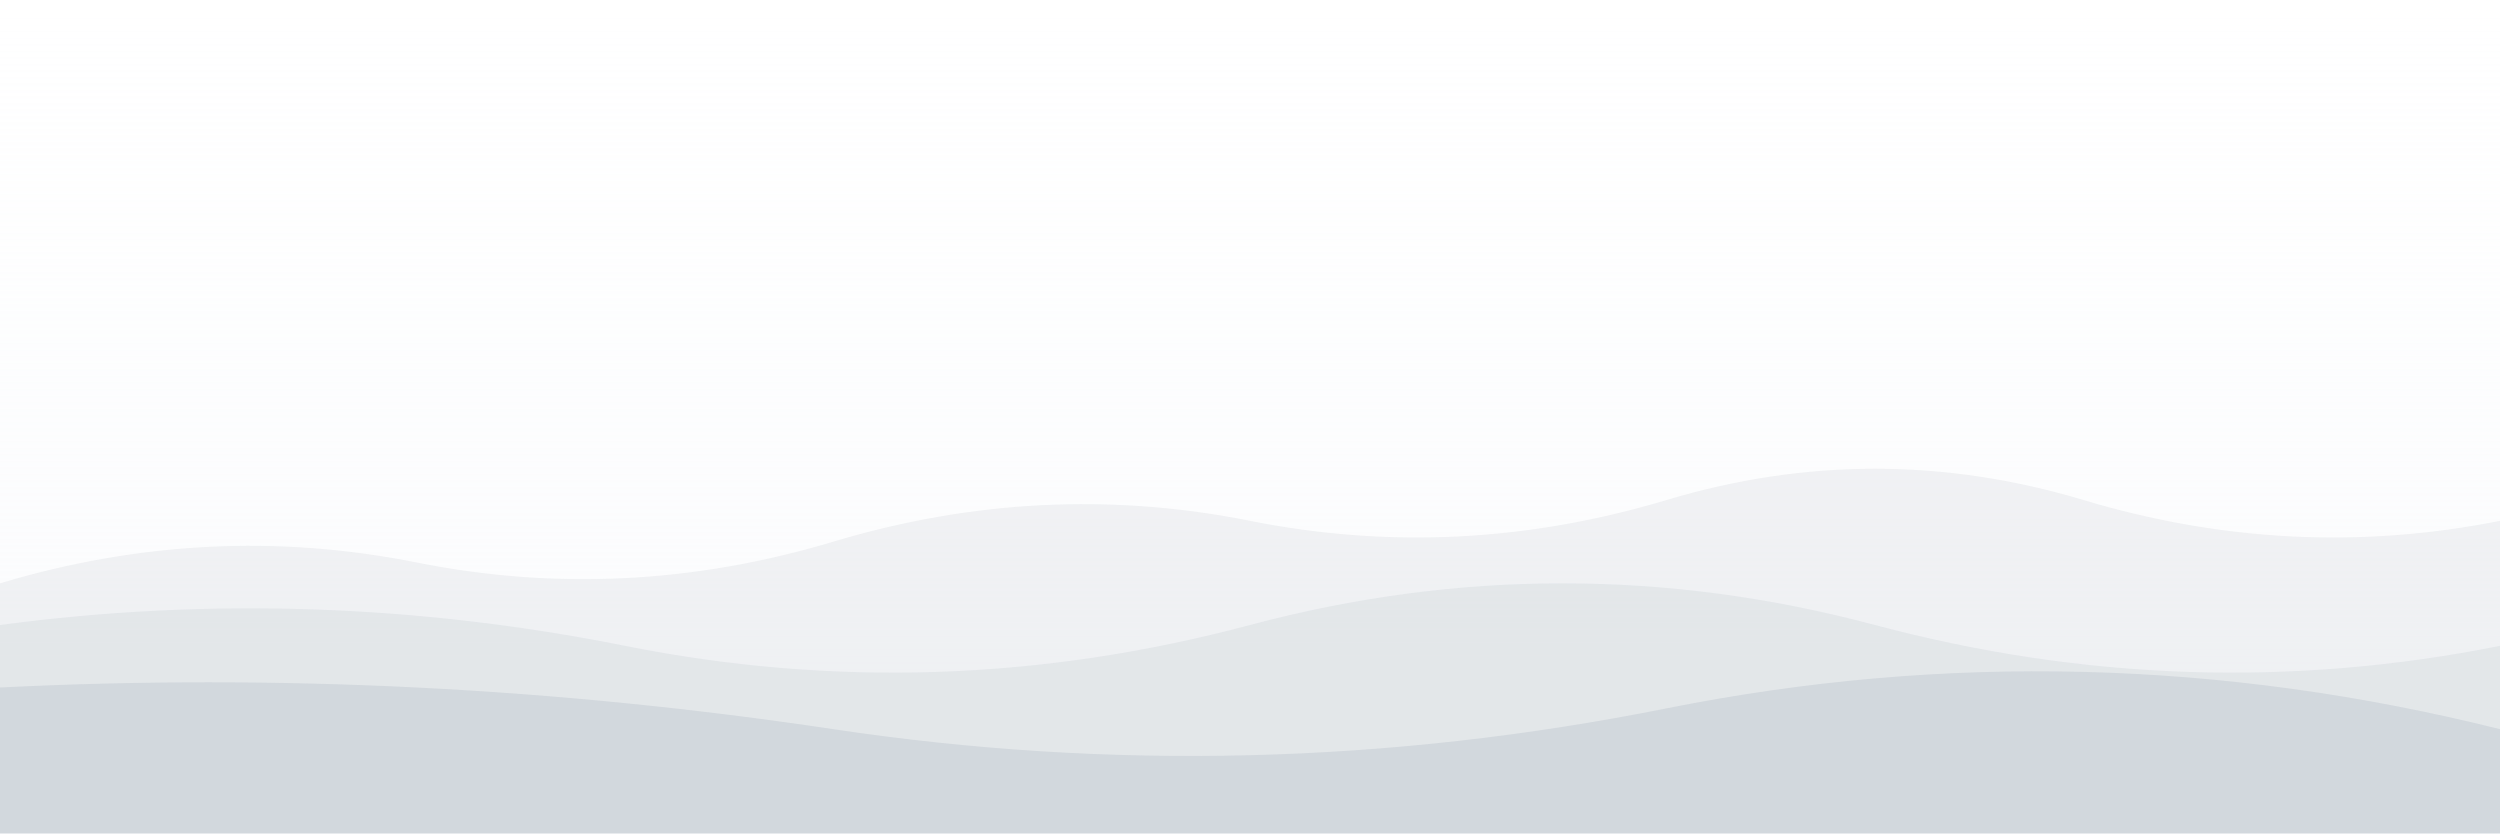
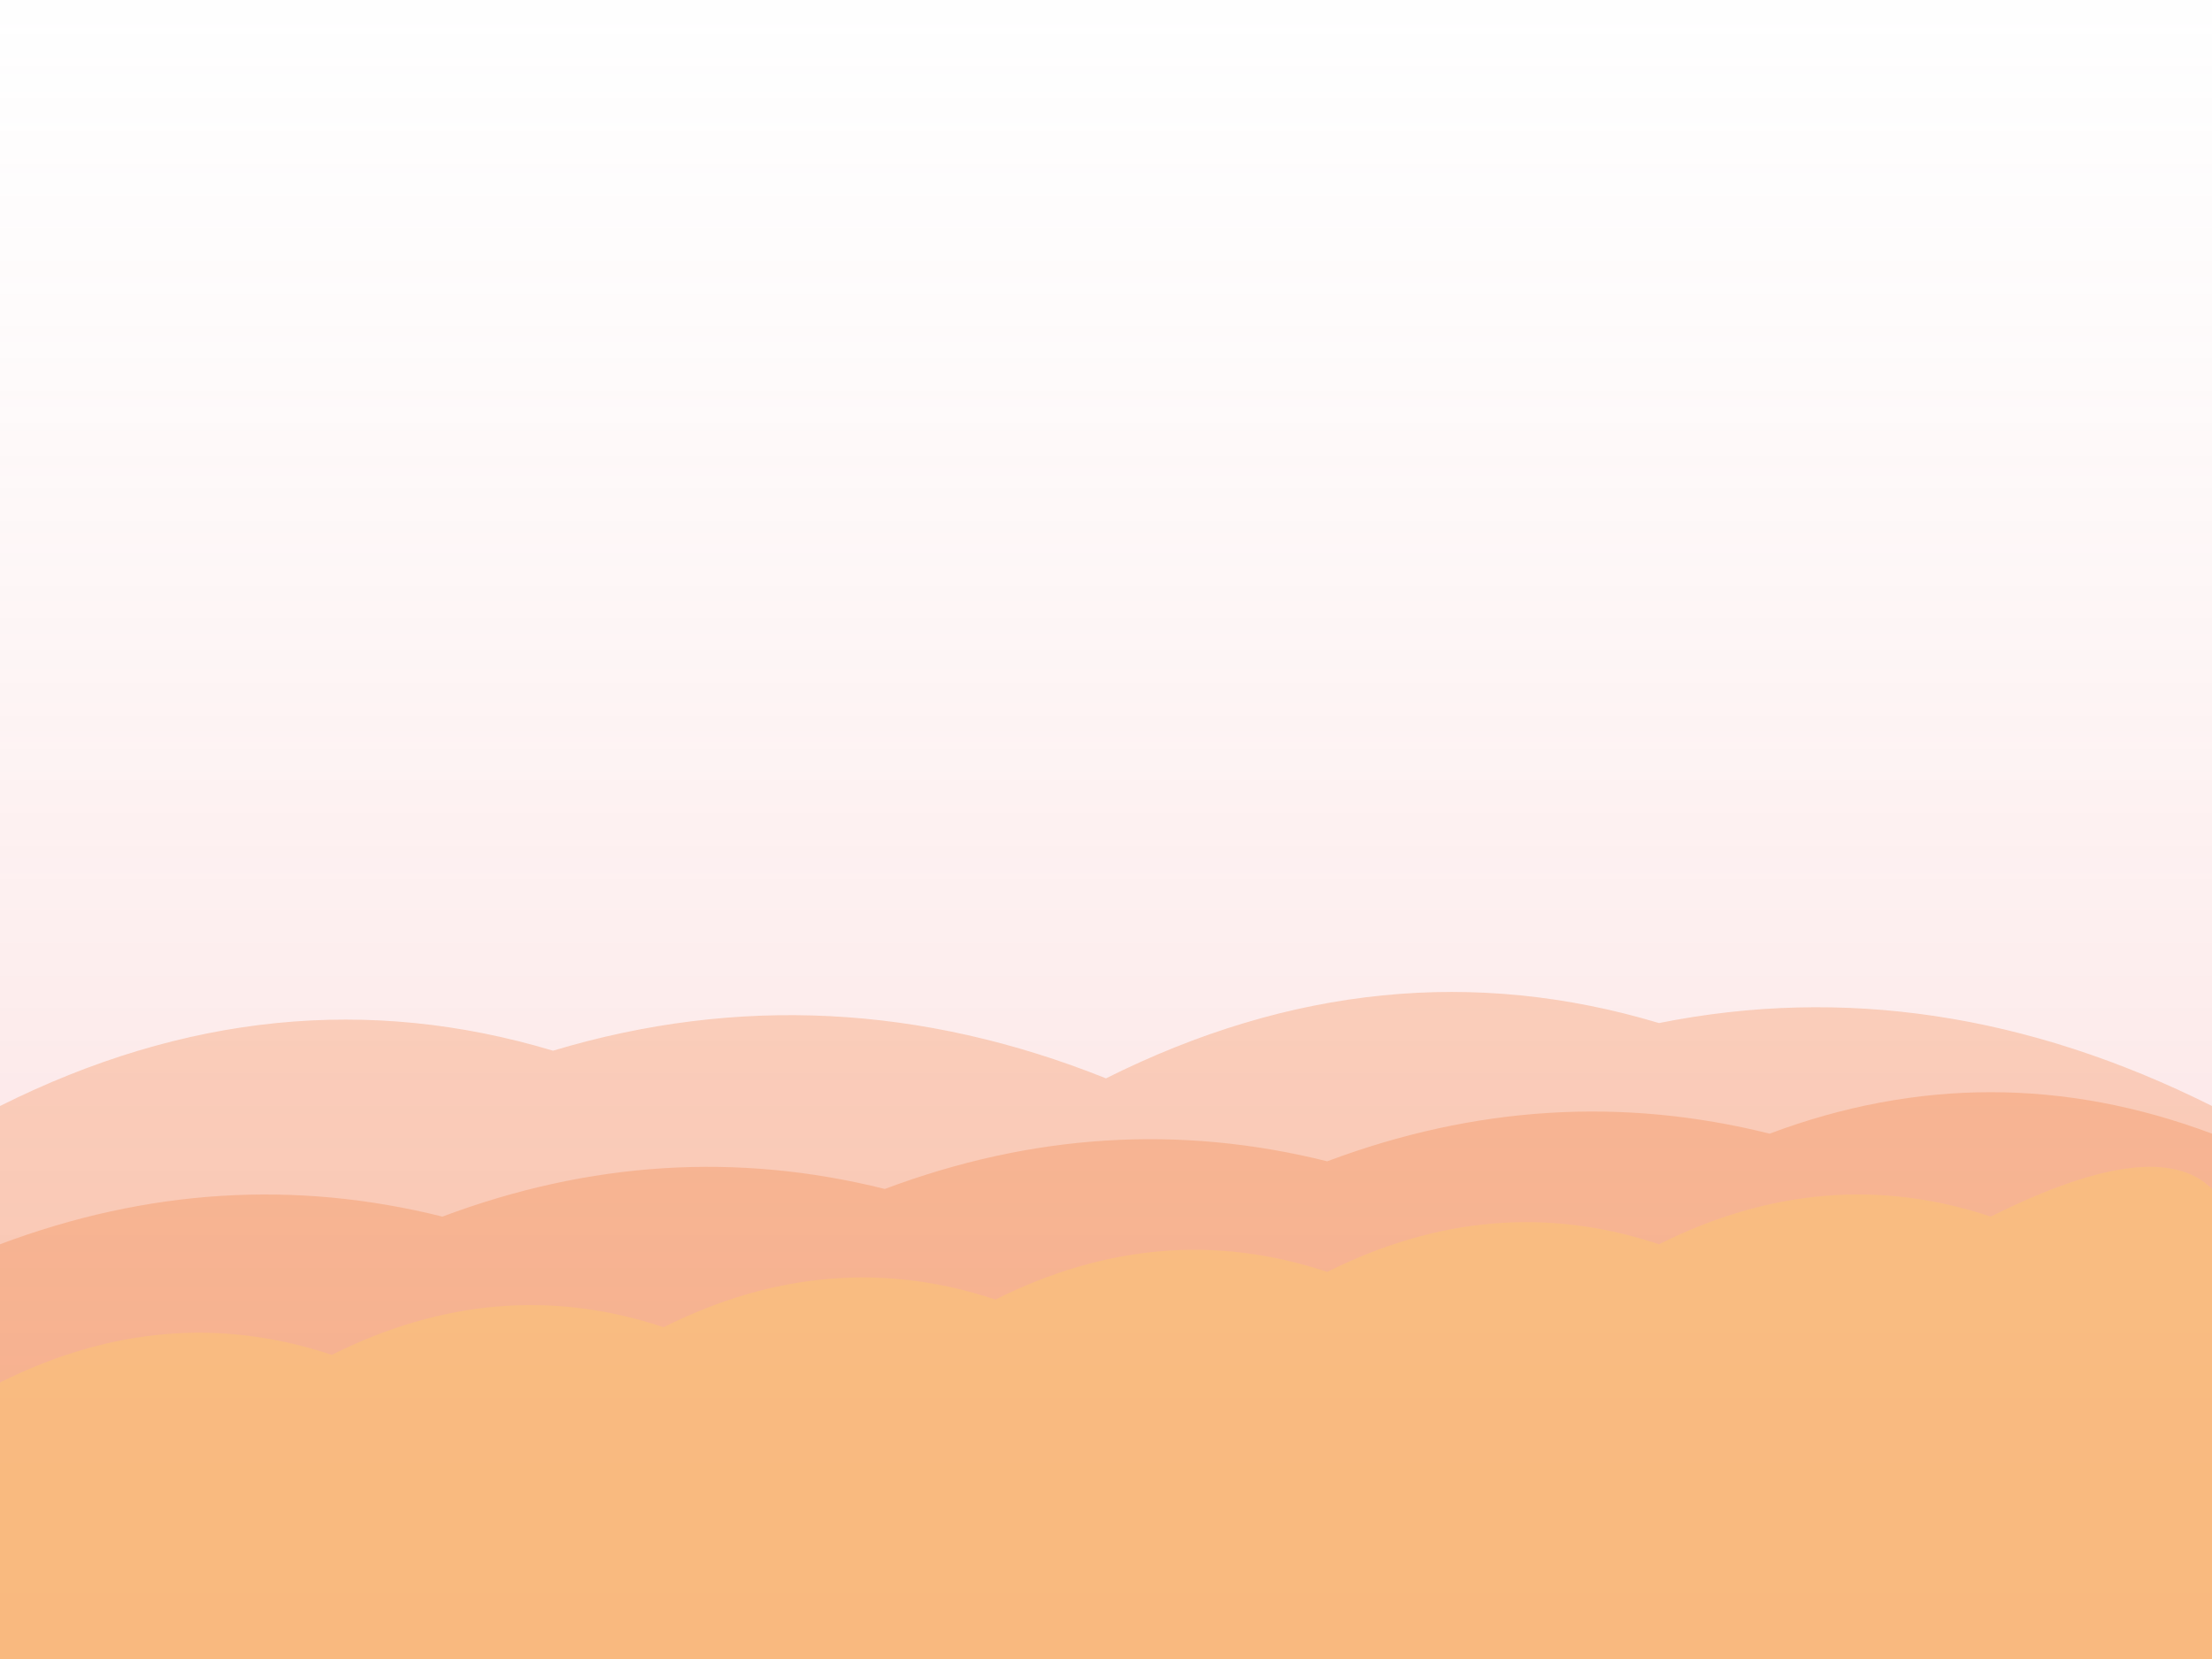
- <svg xmlns="http://www.w3.org/2000/svg" width="1200" height="400" viewBox="0 0 1200 400">
+ <svg xmlns="http://www.w3.org/2000/svg" width="800" height="600" viewBox="0 0 800 600">
  <defs>
-     <linearGradient id="skyGradient" x1="0%" y1="0%" x2="0%" y2="100%">
-       <stop offset="0%" stop-color="#f5f7fa" stop-opacity="0" />
-       <stop offset="100%" stop-color="#f5f7fa" stop-opacity="0.5" />
+     <linearGradient id="horizon-gradient" x1="0%" y1="0%" x2="0%" y2="100%">
+       <stop offset="0%" stop-color="#f8f9fa" stop-opacity="0.1" />
+       <stop offset="100%" stop-color="#f47b7b" stop-opacity="0.3" />
    </linearGradient>
  </defs>
-   <rect width="100%" height="100%" fill="url(#skyGradient)" />
-   <path d="M0,400 L0,280 Q100,250 200,270 Q300,290 400,260 Q500,230 600,250 Q700,270 800,240 Q900,210 1000,240 Q1100,270 1200,250 L1200,400 Z" fill="#e7e9ec" opacity="0.6" />
-   <path d="M0,400 L0,300 Q150,280 300,310 Q450,340 600,300 Q750,260 900,300 Q1050,340 1200,310 L1200,400 Z" fill="#dee2e6" opacity="0.7" />
-   <path d="M0,400 L0,330 Q200,320 400,350 Q600,380 800,340 Q1000,300 1200,350 L1200,400 Z" fill="#ced4da" opacity="0.8" />
+   <rect width="100%" height="100%" fill="url(#horizon-gradient)" />
+   <path d="M0,400             Q100,350 200,380             Q300,350 400,390             Q500,340 600,370             Q700,350 800,400             L800,600 L0,600 Z" fill="#f49e6e" opacity="0.4" />
+   <path d="M0,450             Q80,420 160,440             Q240,410 320,430             Q400,400 480,420             Q560,390 640,410             Q720,380 800,410             L800,600 L0,600 Z" fill="#f49e6e" opacity="0.5" />
+   <path d="M0,500             Q60,470 120,490             Q180,460 240,480             Q300,450 360,470             Q420,440 480,460             Q540,430 600,450             Q660,420 720,440             Q780,410 800,430             L800,600 L0,600 Z" fill="#ffd15c" opacity="0.3" />
</svg>
